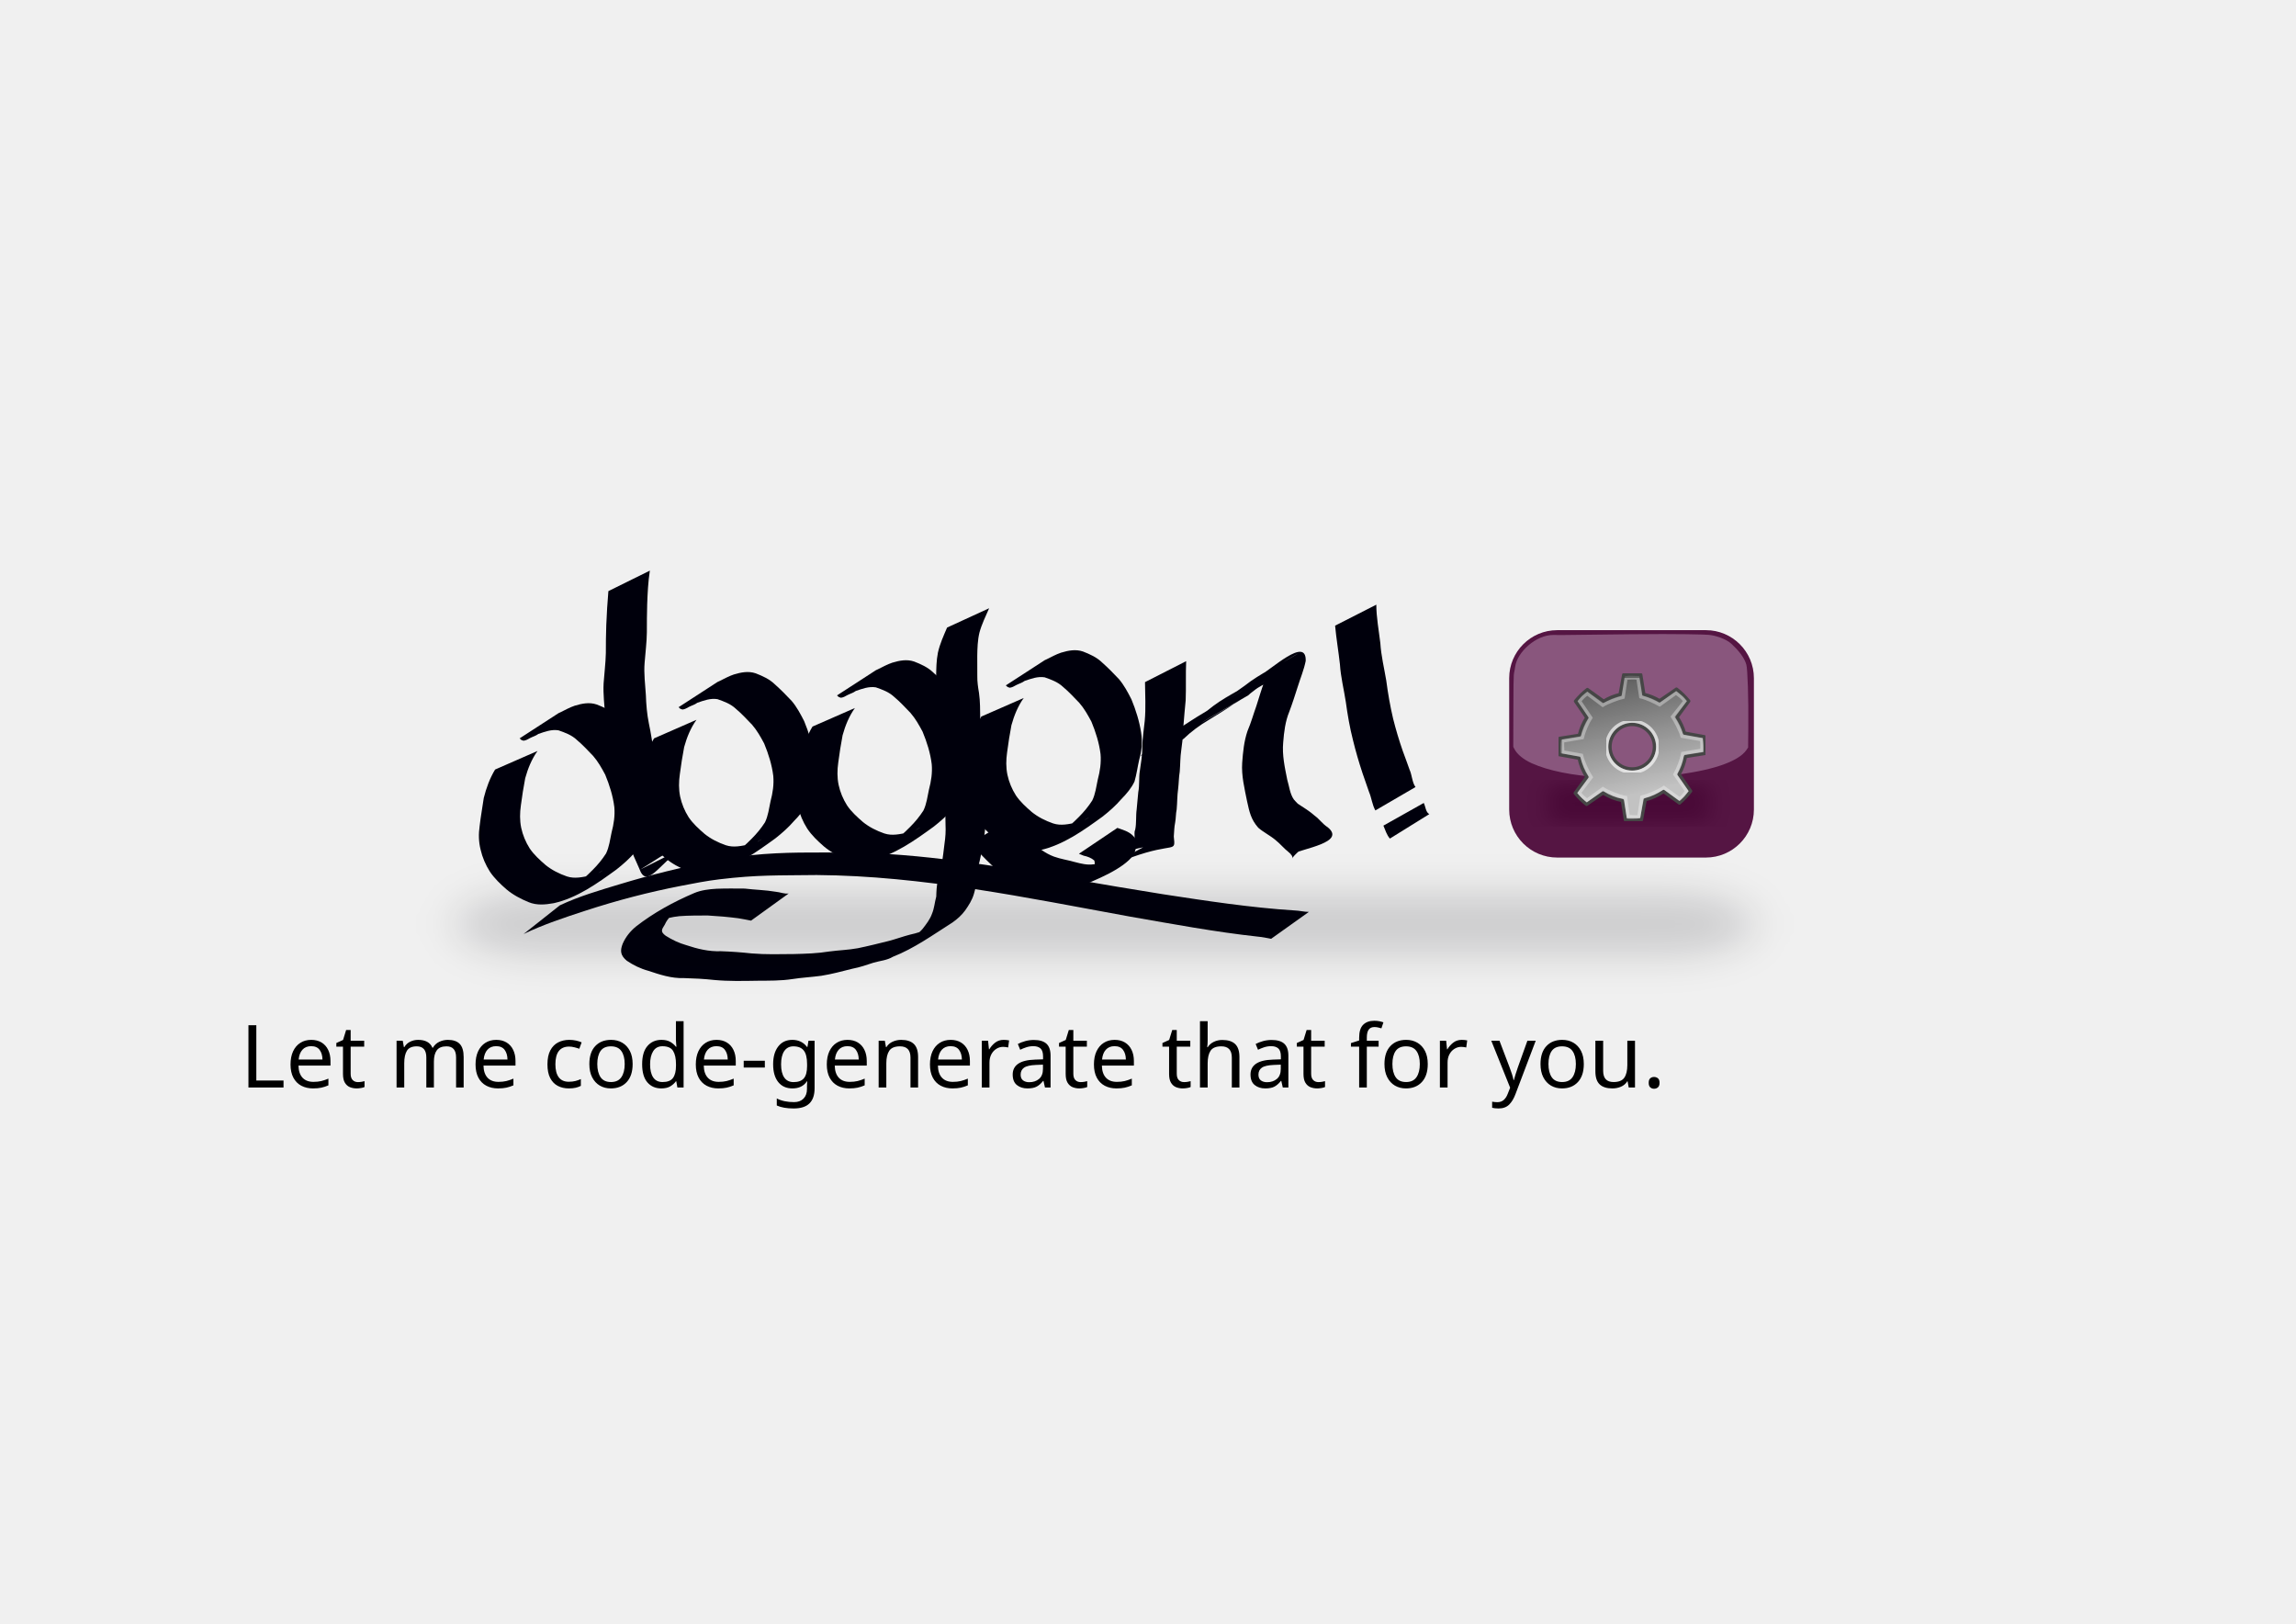
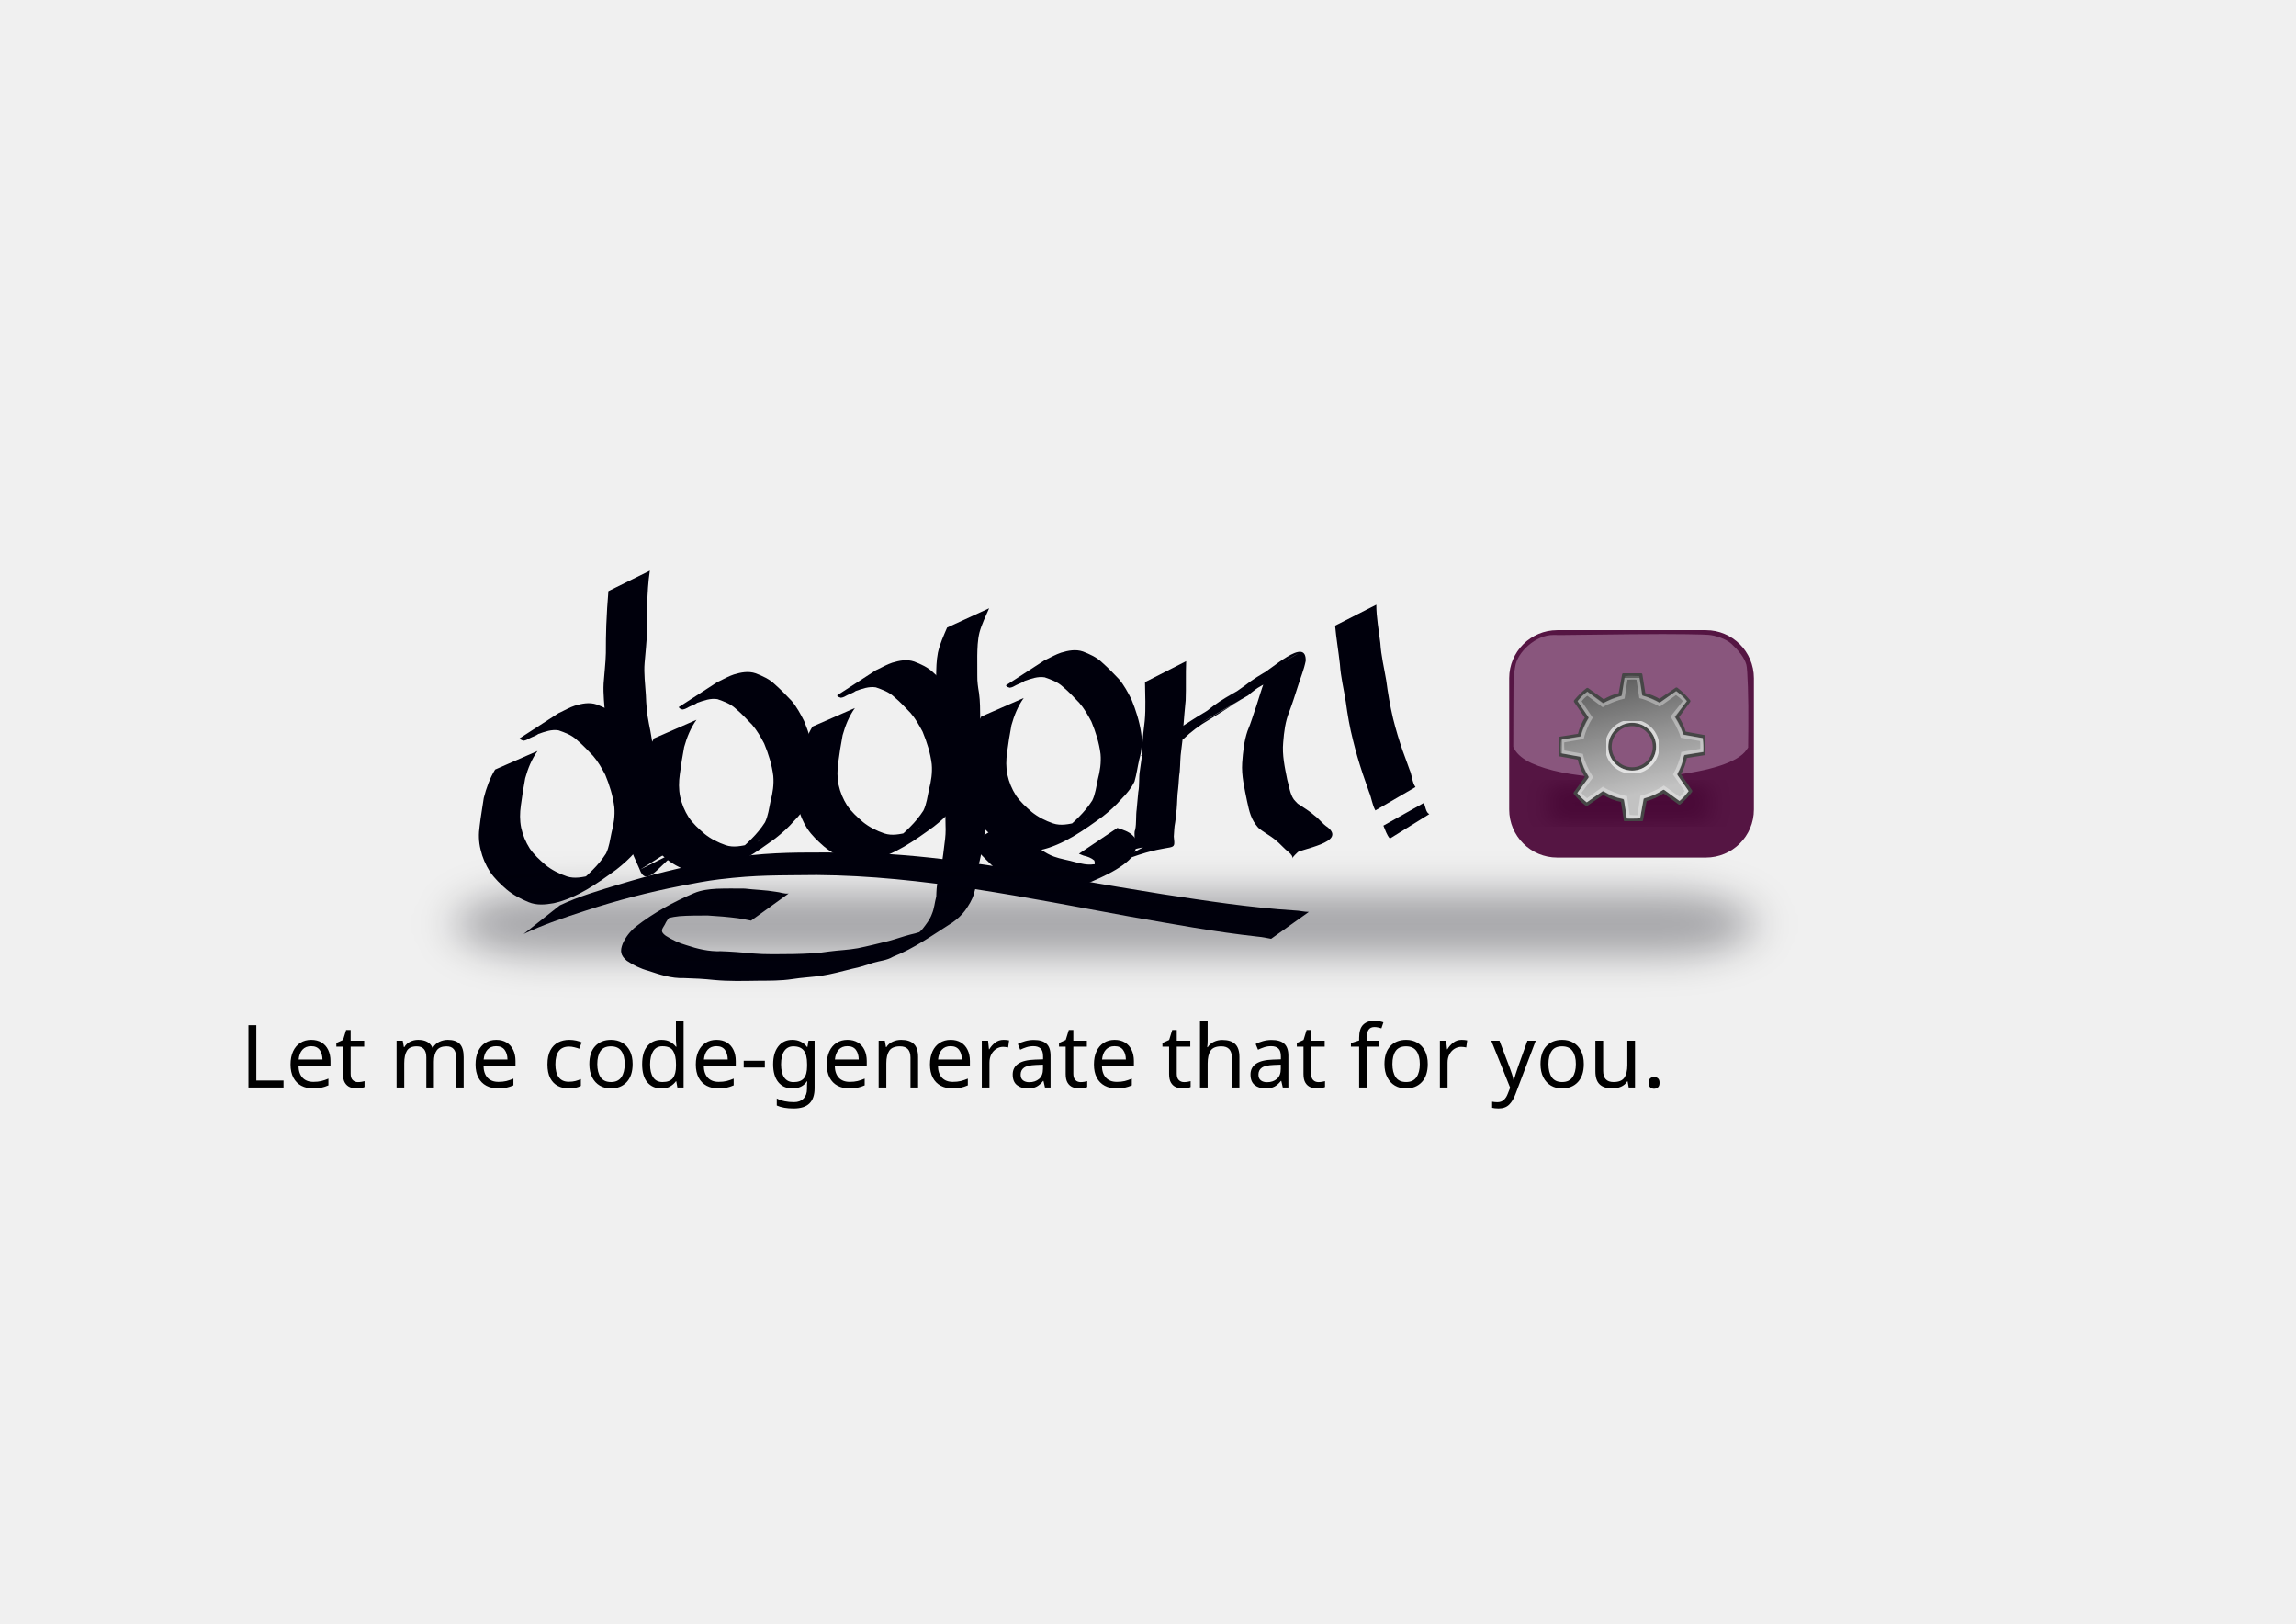
<svg xmlns="http://www.w3.org/2000/svg" xmlns:xlink="http://www.w3.org/1999/xlink" width="297mm" height="210mm" viewBox="0 0 1052.362 744.094" id="svg5678" version="1.1">
  <defs id="defs5680">
    <filter id="filter5564" x="-0.161" width="1.322" y="-26.414" height="53.827">
      <feGaussianBlur stdDeviation="1.946" id="feGaussianBlur5566" />
    </filter>
    <linearGradient xlink:href="#aigrd1-4-0" id="linearGradient5713-2" gradientUnits="userSpaceOnUse" gradientTransform="matrix(0.1649623,0,0,0.1649623,-87.78891,5.797798)" x1="99.777" y1="15.424" x2="153" y2="248.631" />
    <linearGradient id="aigrd1-4-0" gradientUnits="userSpaceOnUse" x1="99.777" y1="15.424" x2="153" y2="248.631">
      <stop offset="0" style="stop-color:#184375" id="stop53300-3-5" />
      <stop offset="1" style="stop-color:#C8BDDC" id="stop53302-3-5" />
    </linearGradient>
    <filter style="color-interpolation-filters:sRGB" id="filter5704-7" x="0" y="0" width="1" height="1">
      <feColorMatrix id="feColorMatrix5706-9" type="saturate" values="0" />
    </filter>
    <filter style="color-interpolation-filters:sRGB" id="filter5700-7" x="0" y="0" width="1" height="1">
      <feColorMatrix id="feColorMatrix5702-5" type="saturate" values="0" />
    </filter>
    <filter style="color-interpolation-filters:sRGB" id="filter5696-9" x="0" y="0" width="1" height="1">
      <feColorMatrix id="feColorMatrix5698-7" type="saturate" values="0" />
    </filter>
    <filter style="color-interpolation-filters:sRGB" id="filter4756" x="-0.04" width="1.08" y="-0.734" height="2.467">
      <feGaussianBlur stdDeviation="10.816" id="feGaussianBlur4758" />
    </filter>
  </defs>
  <g id="layer1" transform="translate(0,-308.2677)">
    <path style="opacity:1;fill:#00000c;fill-opacity:1" id="path5583" d="m 297.856,569.771 c -0.79,5.131 -1.04,10.325 -1.226,15.506 -0.128,4.237 -0.144,8.476 -0.145,12.714 -0.045,4.697 -0.687,9.369 -1.033,14.053 -0.402,4.915 0.28,9.83 0.579,14.733 0.15,4.381 0.505,8.755 1.386,13.053 0.975,4.46 1.6,9 2.299,13.515 0.359,3.874 1.185,7.67 1.842,11.498 0.827,3.237 1.423,6.521 2.124,9.786 0.896,3.525 2.049,6.971 3.135,10.439 1.277,3.721 2.95,7.278 4.586,10.849 1.574,3.206 0.02,-0.031 -0.032,-0.006 -6.217,3.128 -11.911,7.204 -17.866,10.806 0,0 19.045,-9.58 19.045,-9.58 l 0,0 c -10.548,7.116 -16.119,18.863 -19.547,9.16 -1.626,-3.659 -3.305,-7.293 -4.666,-11.065 -1.198,-3.507 -2.27,-7.043 -3.258,-10.615 -0.734,-3.294 -1.338,-6.609 -2.212,-9.871 -0.585,-3.862 -1.458,-7.673 -1.731,-11.579 -0.666,-4.471 -1.351,-8.953 -2.315,-13.368 -0.959,-4.389 -1.319,-8.886 -1.442,-13.371 -0.324,-4.985 -0.984,-9.982 -0.716,-14.978 0.313,-4.631 0.919,-9.248 1.025,-13.886 0.014,-4.276 0.027,-8.553 0.196,-12.827 0.215,-5.199 0.514,-10.395 0.968,-15.58 0,0 19.003,-9.387 19.003,-9.387 z" />
    <path style="opacity:1;fill:#00000c;fill-opacity:1" id="path5587" d="m 391.847,632.727 c -2.699,3.773 -4.412,8.046 -5.644,12.486 -0.766,4.136 -1.471,8.299 -1.987,12.476 -0.489,3.438 -0.547,6.821 0.146,10.222 0.731,3.385 2.05,6.559 3.902,9.473 1.979,2.931 4.626,5.295 7.275,7.602 2.88,2.329 6.26,4.014 9.752,5.219 3.602,1.206 7.243,0.321 10.832,-0.438 0.644,-0.212 1.287,-0.426 1.931,-0.635 0.622,-0.202 1.271,-0.332 1.869,-0.599 0.589,-0.263 2.231,-1.3 1.669,-0.982 -28.963,16.423 -19.41,11.406 -13.254,7.265 3.192,-2.22 6.082,-4.835 8.808,-7.599 2.299,-2.292 4.369,-4.803 6.118,-7.538 1.44,-2.982 1.831,-6.361 2.52,-9.575 1.013,-3.85 1.618,-7.671 1.269,-11.641 -0.635,-5.14 -2.205,-10.104 -4.179,-14.874 -1.625,-3.04 -3.283,-6.011 -5.551,-8.615 -2.429,-2.526 -4.817,-5.118 -7.509,-7.367 -2.361,-2.217 -5.37,-3.3 -8.368,-4.347 -3.221,-0.511 -6.208,0.632 -9.197,1.651 -1.164,0.896 -2.623,1.258 -3.895,1.928 -1.12,0.59 -1.636,1.003 -2.914,1.186 -1.302,-0.423 -0.689,-0.087 -1.803,-1.07 0,0 17.889,-11.592 17.889,-11.592 l 0,0 c 0.442,-0.155 0.184,-0.052 0.763,-0.338 2.194,-1.079 4.343,-2.288 6.671,-3.067 3.288,-0.993 6.691,-1.673 10.044,-0.525 3.167,1.24 6.249,2.6 8.734,5.007 2.702,2.397 5.242,4.979 7.717,7.608 2.388,2.802 4.07,6.013 5.745,9.28 2.038,4.936 3.662,10.078 4.467,15.368 0.627,4.183 0.274,8.165 -0.884,12.247 -0.775,3.343 -1.203,6.775 -2.166,10.066 -1.428,3.037 -3.7,5.685 -6.036,8.063 -2.558,2.976 -5.516,5.587 -8.6,8.009 -8.782,6.365 -17.988,12.999 -28.664,15.395 -3.896,0.689 -7.806,1.08 -11.567,-0.475 -3.621,-1.493 -7.125,-3.328 -10.137,-5.86 -2.8,-2.441 -5.512,-5.018 -7.596,-8.119 -1.979,-3.116 -3.434,-6.487 -4.263,-10.097 -0.909,-3.611 -0.969,-7.201 -0.426,-10.891 0.48,-4.277 1.279,-8.495 1.877,-12.753 1.151,-4.572 2.744,-9.001 5.202,-13.049 0,0 19.44,-8.506 19.44,-8.506 z" />
    <path style="opacity:1;fill:#00000c;fill-opacity:1" id="path5593" d="m 453.362,587.009 c -1.604,3.706 -3.403,7.295 -4.452,11.207 -0.825,3.482 -0.928,7.065 -0.987,10.624 -0.024,3.063 0.006,6.125 0.022,9.188 -0.049,2.615 0.331,5.202 0.775,7.77 0.571,3.969 0.499,8.004 0.561,12.005 -0.135,3.803 0.183,7.541 0.674,11.302 0.463,3.371 0.678,6.766 0.797,10.163 -6.8e-4,2.921 0.681,5.779 1.054,8.665 0.339,2.875 0.398,5.771 0.438,8.662 0.061,2.982 0.093,5.941 -0.339,8.896 -0.542,3.228 -0.712,6.496 -1.314,9.713 -0.659,2.475 -0.928,5.039 -1.542,7.519 -0.685,2.236 -0.869,4.565 -0.993,6.886 -0.38,2.834 -0.868,5.688 -1.703,8.428 -0.829,2.748 -2.348,5.137 -3.985,7.457 -1.6,2.194 -3.608,3.978 -5.818,5.531 -8.839,5.605 -17.545,11.889 -27.302,15.703 -2.72,1.657 -5.908,1.827 -8.874,2.708 -3.199,1.066 -6.364,2.134 -9.691,2.772 -4.723,1.171 -9.429,2.474 -14.24,3.231 -4.419,0.599 -8.854,0.816 -13.258,1.508 -5.319,0.82 -10.709,0.719 -16.074,0.765 -6.597,0.102 -13.167,0.263 -19.74,-0.349 -4.645,-0.513 -9.309,-0.747 -13.978,-0.871 -5.623,0.197 -10.95,-1.572 -16.206,-3.326 -3.555,-0.958 -6.844,-2.559 -9.883,-4.61 -2.865,-2.383 -3.221,-4.454 -1.883,-7.849 1.374,-3.116 3.442,-5.66 6.041,-7.818 8.085,-6.319 17.234,-11.302 26.656,-15.331 3.287,-1.39 6.791,-1.788 10.314,-2.004 4.295,-0.159 8.595,-0.112 12.892,-0.077 4.746,0.575 9.571,0.648 14.282,1.462 1.959,0.18 3.92,1.072 5.886,0.783 0,0 -17.252,12.442 -17.252,12.442 l 0,0 c -1.955,-0.374 -3.903,-0.792 -5.872,-1.092 -4.649,-0.599 -9.336,-1.013 -14.015,-1.266 -4.304,0.029 -8.616,-0.018 -12.91,0.308 -3.418,0.361 -6.766,1.066 -9.887,2.567 -1.588,0.729 -1.507,0.665 -2.989,1.443 -0.474,0.249 -1.875,1.033 -1.413,0.762 29.995,-17.62 19.801,-12.214 13.95,-7.851 -2.611,1.912 -5.06,3.881 -6.393,6.943 -1.5,2.363 -2.114,3.254 0.435,5.132 2.935,1.845 6.037,3.342 9.39,4.287 5.168,1.719 10.417,3.001 15.915,2.782 4.679,0.157 9.346,0.498 14.001,1.007 6.469,0.549 12.961,0.35 19.447,0.289 5.405,-0.134 10.822,-0.293 16.169,-1.17 4.369,-0.59 8.79,-0.698 13.134,-1.502 4.772,-0.971 9.494,-2.173 14.221,-3.338 3.29,-0.871 6.473,-2.051 9.767,-2.901 3.001,-0.653 5.899,-1.536 8.636,-2.966 7.139,-3.544 2.346,-1.204 -15.093,8.874 -0.522,0.301 1.027,-0.631 1.551,-0.929 1.553,-0.885 3.083,-1.787 4.597,-2.741 2.101,-1.544 4.31,-2.88 6.017,-4.892 1.652,-2.162 3.382,-4.318 4.286,-6.92 1.065,-2.531 1.211,-5.201 1.941,-7.832 0.075,-2.44 0.149,-4.905 0.738,-7.287 0.722,-2.447 1.024,-4.959 1.686,-7.43 0.676,-3.186 0.942,-6.395 1.369,-9.624 0.432,-2.858 0.612,-5.682 0.46,-8.582 -0.023,-2.821 -0.051,-5.647 -0.328,-8.457 -0.336,-2.957 -1.065,-5.871 -1.128,-8.846 -0.075,-3.336 -0.215,-6.674 -0.658,-9.985 -0.538,-3.856 -0.936,-7.669 -0.696,-11.577 -0.046,-3.875 -0.062,-7.774 -0.593,-11.619 -0.452,-2.687 -0.902,-5.372 -0.898,-8.1 -0.008,-3.082 -0.026,-6.164 5e-4,-9.246 0.054,-3.7 0.09,-7.425 0.816,-11.068 0.901,-4.045 2.582,-7.685 4.2,-11.474 0,0 19.271,-8.855 19.271,-8.855 z" />
    <path style="opacity:1;fill:#00000c;fill-opacity:1" id="path5597" d="m 543.67,611.259 c -0.263,5.978 0.016,11.965 -0.221,17.941 -0.34,3.936 -0.778,7.86 -1.038,11.803 0.016,3.721 -0.502,7.391 -0.988,11.069 -0.496,3.257 -0.418,6.558 -0.695,9.83 -0.436,2.596 -0.417,5.219 -0.732,7.833 -0.451,3.125 -0.388,6.29 -0.67,9.427 -0.425,2.013 -0.327,4.049 -0.7,6.068 -0.452,2.1 -0.436,4.253 -0.619,6.382 0.808,7.869 0.523,2.4 -19.387,9.553 -0.504,0.181 -0.217,-1.049 -0.325,-1.574 0,0 18.731,-9.957 18.731,-9.957 l 0,0 c 1,8.17 -25.022,5.695 -18.257,11.124 1.09,-1.711 0.107,-4.288 0.74,-6.204 0.133,-0.795 0.469,-1.684 0.525,-2.481 0.084,-1.195 -0.266,-2.408 0.273,-3.566 0.648,-3.065 0.243,-6.272 0.686,-9.376 0.317,-2.639 0.408,-5.258 0.732,-7.872 0.638,-3.227 0.186,-6.582 0.733,-9.835 0.476,-3.638 1.223,-7.246 1.074,-10.935 0.182,-3.981 0.697,-7.929 1.156,-11.886 0.544,-5.888 0.176,-11.831 0.121,-17.736 0,0 18.861,-9.61 18.861,-9.61 z" />
    <path style="opacity:1;fill:#00000c;fill-opacity:1" id="path5599" d="m 522.729,654.705 c 3.888,-3.121 7.645,-6.341 11.859,-9.024 3.867,-2.313 7.666,-4.734 11.426,-7.215 7.168,-4.663 14.839,-8.617 22.175,-12.921 5.609,-3.291 -11.267,6.499 -16.919,9.716 -0.113,0.064 0.872,-0.563 2.126,-1.364 7.208,-5.978 14.891,-9.44 23.502,-14.44 -57.828,33.116 45.204,-25.836 -12.014,7.041 1.882,-1.304 3.692,-2.688 5.589,-3.973 7.15,-5.681 15.795,-9.544 23.484,-14.147 5.605,-3.355 -11.328,6.512 -16.992,9.767 5.584,-2.877 21.904,-18.54 21.498,-6.995 -0.784,3.99 -2.398,7.796 -3.607,11.688 -1.247,3.867 -2.47,7.754 -3.909,11.555 -1.848,4.462 -2.417,9.269 -2.793,14.042 -0.56,5.799 0.723,11.527 1.854,17.179 0.912,2.976 1.183,6.357 2.993,8.994 0.225,0.328 1.551,1.69 1.833,1.985 2.633,1.732 5.32,3.323 7.686,5.429 2.193,1.574 3.732,3.913 6.02,5.344 8.62,6.996 -11.273,9.659 -17.312,12.592 0,0 18.038,-11.227 18.038,-11.227 l 0,0 c -26.061,15.857 -12.644,14.672 -18.642,10.032 -2.162,-1.692 -3.884,-3.866 -6.042,-5.571 -2.486,-2.085 -5.426,-3.476 -7.865,-5.603 -3.342,-3.779 -4.063,-7.251 -5.129,-12.129 -1.148,-5.799 -2.636,-11.669 -2.237,-17.623 0.36,-4.925 0.835,-9.894 2.445,-14.596 1.606,-3.709 2.679,-7.642 4.046,-11.441 1.207,-3.702 2.266,-7.451 3.637,-11.098 0.076,-1.085 0.09,-1.495 0.172,-1.481 1.367,0.236 0.072,1.089 -0.147,1.22 5.736,-3.338 11.471,-6.675 17.207,-10.013 -39.484,23.099 -12.859,7.498 -2.358,1.446 0.396,-0.228 -0.76,0.51 -1.152,0.745 -1.044,0.626 -2.05,1.258 -3.027,1.993 -1.689,1.593 -3.777,2.611 -5.526,4.098 -6.35,3.725 -12.697,7.455 -19.05,11.175 -1.723,1.009 -0.258,0.138 -2.071,1.066 -0.361,0.185 -1.414,0.793 -1.064,0.59 0.701,-0.408 48.356,-28.057 -2.098,1.233 30.755,-18.002 18.969,-11.89 12.74,-6.739 -1.265,1.146 -0.584,0.646 -2.096,1.528 -6.433,3.756 -12.929,7.406 -19.299,11.266 -5.521,3.345 11.156,-6.498 16.749,-9.721 0.931,-0.536 -3.669,2.285 -2.769,1.647 -3.766,2.592 -7.647,4.993 -11.555,7.365 -4.242,2.49 -8.166,5.372 -11.708,8.804 0,0 -19.698,7.781 -19.698,7.781 z" />
    <path style="opacity:1;fill:#00000c;fill-opacity:1" id="path5605" d="m 256.612,723.153 c 8.791,-4.151 18.111,-6.855 27.392,-9.656 14.107,-4.283 28.446,-7.868 42.951,-10.53 5.796,-1.064 11.594,-2.195 17.457,-2.799 15.288,-1.576 28.686,-1.18 44.076,-1.203 34.041,0.305 67.636,6.135 101.091,11.815 36.848,6.256 9.309,1.697 43.371,7.273 20.054,3.064 40.146,6.152 60.408,7.445 2.225,0.055 4.342,0.677 6.558,0.663 0,0 -17.29,12.326 -17.29,12.326 l 0,0 c -2.02,-0.381 -4.032,-0.814 -6.086,-0.989 -19.569,-2.133 -38.93,-5.763 -58.314,-9.127 -47.604,-8.665 -95.294,-18.757 -143.894,-19.105 -18.047,0.235 -26.914,-0.15 -44.641,1.97 -5.9,0.706 -11.74,1.865 -17.574,2.997 -14.804,2.871 -29.431,6.689 -43.761,11.377 -9.626,3.135 -19.239,6.303 -28.383,10.693 0,0 16.639,-13.15 16.639,-13.15 z" />
    <path style="opacity:1;fill:#00000c;fill-opacity:1" id="path5607" d="m 630.825,585.368 c 0.018,5.924 1.156,11.759 1.847,17.625 0.362,5.803 1.76,11.449 2.717,17.164 0.763,5.838 1.776,11.656 3.121,17.388 1.275,5.042 2.742,10.025 4.463,14.931 1.021,2.856 2.129,5.664 3.101,8.539 1.103,2.33 1.179,5.896 2.715,7.935 0,0 -18.392,10.71 -18.392,10.71 l 0,0 c -1.453,-2.551 -1.729,-5.693 -2.878,-8.394 -1.023,-2.861 -1.983,-5.747 -2.993,-8.613 -1.664,-5.004 -3.138,-10.058 -4.387,-15.184 -1.471,-5.739 -2.483,-11.626 -3.284,-17.494 -0.888,-5.764 -2.338,-11.444 -2.703,-17.28 -0.654,-5.914 -1.664,-11.779 -2.213,-17.705 0,0 18.886,-9.623 18.886,-9.623 z" />
    <path style="opacity:1;fill:#00000c;fill-opacity:1" id="path5609" d="m 652.569,676.244 c 0.797,1.435 0.899,4.35 2.554,5.099 0,0 -18.072,11.219 -18.072,11.219 l 0,0 c -1.486,-1.714 -2.079,-3.868 -2.974,-5.932 0,0 18.491,-10.385 18.491,-10.385 z" />
    <text xml:space="preserve" style="font-style:italic;font-weight:normal;font-size:80px;line-height:125%;font-family:Sans;-inkscape-font-specification:'Sans Italic';letter-spacing:0px;word-spacing:0px;fill:#000000;fill-opacity:1;stroke:none" x="450.588" y="415.908" id="text3037">
      <tspan y="415.908" x="450.588" id="tspan3039" />
    </text>
    <path style="opacity:0.551;fill:none;stroke:#000000;stroke-width:8.373;stroke-linecap:butt;stroke-linejoin:miter;stroke-miterlimit:4;stroke-dasharray:none;stroke-opacity:1;filter:url(#filter5564)" d="m -51.088,49.945 28.991,-0.177" id="path5530" transform="matrix(2.540659,0,0,2.245622,839.6279,564.4398)" />
    <rect style="opacity:0.913;fill:#460032;fill-opacity:1;stroke:#ffffff;stroke-width:0;stroke-miterlimit:4;stroke-dasharray:none;stroke-opacity:1" id="rect3990" width="112.165" height="104.21" x="691.73" y="597.049" ry="22.009" />
    <path style="opacity:0.346;fill:#ecd2ec;fill-opacity:1;stroke:#81225f;stroke-width:0;stroke-miterlimit:4;stroke-dasharray:none;stroke-opacity:1" d="m 733.864,664.447 c -13.035,-0.718 -24.233,-2.979 -31.86,-6.434 -3.689,-1.671 -6.564,-4.017 -7.815,-6.377 l -0.589,-1.111 0.049,-17.688 c 0.055,-19.656 0.173,-14.194 0.821,-19.019 0.89,-6.631 9.467,-14.648 17.556,-14.566 l 3.593,0.037 31.377,-0.362 c 22.512,-0.26 34.899,0.114 36.06,0.266 2.959,0.203 8.064,1.776 10.659,4.222 2.95,2.78 5.835,6.121 6.735,9.521 0.57,2.151 0.992,15.684 0.878,28.131 l -0.089,9.776 -0.786,1.144 c -3.755,5.466 -16.564,9.704 -35.288,11.674 -9.746,1.025 -21.556,1.322 -31.302,0.785 z" id="path5492" />
    <g id="g5708" transform="matrix(1.81618,0,0,1.816179,790.7839,603.7156)">
      <path id="path3243" d="m -24.466,7.44 c -0.389,0.027 -0.767,0.087 -1.149,0.131 l -0.026,0 -0.914,4.988 c -1.49,0.339 -2.891,0.915 -4.152,1.697 l -4.1,-2.951 c -1.108,0.86 -2.117,1.864 -3.003,2.951 l 2.846,4.152 c -0.864,1.321 -1.514,2.829 -1.88,4.413 -6.2e-5,0.007 -5.1e-5,0.025 0,0.026 l -4.962,0.783 c -0.091,0.741 -0.131,1.507 -0.131,2.272 0,0.626 0.017,1.244 0.078,1.854 l 4.962,0.888 c 0.353,1.723 1.023,3.332 1.959,4.753 l -2.951,4.048 c 0.845,1.049 1.821,2.004 2.873,2.846 l 4.178,-2.873 c 1.46,0.932 3.09,1.585 4.857,1.906 l 0.783,4.936 c 0.557,0.051 1.128,0.052 1.697,0.052 0.804,-1e-6 1.573,-0.03 2.35,-0.131 l 0.94,-5.04 c 1.678,-0.417 3.254,-1.142 4.622,-2.115 l 4.022,2.925 c 1.043,-0.887 1.997,-1.907 2.82,-3.003 l -2.925,-4.231 c 0.792,-1.368 1.341,-2.877 1.619,-4.492 l 4.936,-0.783 c 0.043,-0.515 0.052,-1.015 0.052,-1.541 0,-0.914 -0.106,-1.811 -0.235,-2.69 l -5.014,-0.914 c -0.393,-1.451 -1.038,-2.805 -1.854,-4.022 l 2.951,-4.048 C -10.13,13.111 -11.174,12.078 -12.323,11.201 l -4.257,2.925 c -1.223,-0.724 -2.54,-1.279 -3.969,-1.593 l -0.783,-4.962 c -0.713,-0.084 -1.432,-0.131 -2.167,-0.131 -0.199,0 -0.403,-0.006 -0.601,0 -0.096,0.003 -0.191,-0.006 -0.287,0 -0.026,0.001 -0.052,-0.002 -0.078,0 z m 0.679,12.692 c 0.095,-0.005 0.191,0 0.287,0 3.091,0 5.615,2.523 5.615,5.615 0,3.091 -2.523,5.588 -5.615,5.588 -3.091,10e-7 -5.588,-2.497 -5.588,-5.588 9e-6,-2.995 2.344,-5.464 5.301,-5.615 z" style="color:#000000;display:inline;overflow:visible;visibility:visible;fill:url(#linearGradient5713-2);fill-opacity:1;fill-rule:nonzero;stroke:#3f4561;stroke-width:0.822;stroke-linecap:round;stroke-linejoin:round;stroke-miterlimit:4;stroke-dasharray:none;stroke-dashoffset:0;stroke-opacity:1;marker:none;filter:url(#filter5704-7)" />
      <circle r="12.728" cy="23.782" cx="23.511" transform="matrix(0.5068413,0,0,0.5068413,-35.41313,13.68112)" id="path3283" style="color:#000000;display:inline;overflow:visible;visibility:visible;opacity:0.648;fill:none;stroke:#ffffff;stroke-width:1.622;stroke-linecap:butt;stroke-linejoin:miter;stroke-miterlimit:4;stroke-dasharray:none;stroke-dashoffset:0;stroke-opacity:1;marker:none;filter:url(#filter5700-7)" />
      <path style="color:#000000;display:inline;overflow:visible;visibility:visible;opacity:0.347;fill:none;stroke:#ffffff;stroke-width:0.822;stroke-linecap:butt;stroke-linejoin:miter;stroke-miterlimit:4;stroke-dasharray:none;stroke-dashoffset:0;stroke-opacity:1;marker:none;filter:url(#filter5696-9)" d="m -25.045,8.428 -0.734,4.829 c -1.396,0.318 -3.965,1.291 -5.147,2.024 l -3.904,-2.914 c -1.039,0.807 -1.11,0.861 -1.941,1.88 l 2.823,4.187 c -0.81,1.238 -1.783,3.444 -2.132,5.021 0,0 -4.947,0.834 -4.947,0.834 -0.085,0.694 -0.044,2.181 0.013,2.753 l 4.725,0.851 c 0.331,1.615 1.569,4.215 2.445,5.546 l -2.988,3.948 c 0.792,0.983 0.951,1.073 1.937,1.863 l 3.995,-2.927 c 1.369,0.873 4.086,1.935 5.742,2.237 l 0.656,4.768 c 0.522,0.047 1.963,0.181 2.692,0.087 l 0.734,-4.964 c 1.572,-0.391 4.29,-1.507 5.572,-2.419 l 3.991,2.884 c 0.978,-0.832 0.986,-0.957 1.758,-1.984 l -2.958,-4.204 c 0.742,-1.282 1.702,-3.79 1.963,-5.303 L -5.906,26.619 c 0.041,-0.483 0.043,-1.829 -0.078,-2.653 l -4.934,-0.851 c -0.368,-1.36 -1.632,-3.811 -2.398,-4.951 l 3.136,-3.948 c -0.857,-1.049 -1.176,-1.192 -2.254,-2.015 l -4.13,2.958 c -1.147,-0.678 -3.433,-1.712 -4.773,-2.007 L -22.066,8.428 c -0.668,-0.079 -2.597,-0.044 -2.979,0 z" id="path3285" />
    </g>
    <text xml:space="preserve" style="font-style:normal;font-variant:normal;font-weight:normal;font-stretch:normal;font-size:40px;line-height:125%;font-family:'Courier 10 Pitch';-inkscape-font-specification:'Courier 10 Pitch';letter-spacing:0px;word-spacing:0px;fill:#000000;fill-opacity:1;stroke:none;stroke-width:1px;stroke-linecap:butt;stroke-linejoin:miter;stroke-opacity:1" x="110" y="806.648" id="text5802">
      <tspan id="tspan5804" x="110" y="806.648">Let me code-generate that for you.</tspan>
    </text>
    <path style="opacity:1;fill:#00000c;fill-opacity:1" id="path5587-5" d="m 319.227,638.132 c -2.699,3.773 -4.412,8.046 -5.644,12.486 -0.766,4.136 -1.471,8.299 -1.987,12.476 -0.489,3.438 -0.547,6.821 0.146,10.222 0.731,3.385 2.05,6.559 3.902,9.473 1.979,2.931 4.626,5.295 7.275,7.602 2.88,2.329 6.26,4.014 9.752,5.219 3.602,1.206 7.243,0.321 10.832,-0.438 0.644,-0.212 1.287,-0.426 1.931,-0.635 0.622,-0.202 1.271,-0.332 1.869,-0.599 0.589,-0.263 2.231,-1.3 1.669,-0.982 -28.963,16.423 -19.41,11.406 -13.254,7.265 3.192,-2.22 6.082,-4.835 8.808,-7.599 2.299,-2.292 4.369,-4.803 6.118,-7.538 1.44,-2.982 1.831,-6.361 2.52,-9.575 1.013,-3.85 1.618,-7.671 1.269,-11.641 -0.635,-5.14 -2.205,-10.104 -4.179,-14.874 -1.625,-3.04 -3.283,-6.011 -5.551,-8.615 -2.429,-2.526 -4.817,-5.118 -7.509,-7.367 -2.361,-2.217 -5.37,-3.3 -8.368,-4.347 -3.221,-0.511 -6.208,0.632 -9.197,1.651 -1.164,0.896 -2.623,1.258 -3.895,1.928 -1.12,0.59 -1.636,1.003 -2.914,1.186 -1.302,-0.423 -0.689,-0.087 -1.803,-1.07 0,0 17.889,-11.592 17.889,-11.592 l 0,0 c 0.442,-0.155 0.184,-0.052 0.763,-0.338 2.194,-1.079 4.343,-2.288 6.671,-3.067 3.288,-0.993 6.691,-1.673 10.044,-0.525 3.167,1.24 6.249,2.6 8.734,5.007 2.702,2.397 5.242,4.979 7.717,7.608 2.388,2.802 4.07,6.013 5.745,9.28 2.038,4.936 3.662,10.078 4.467,15.368 0.627,4.183 0.274,8.165 -0.884,12.247 -0.775,3.343 -1.203,6.775 -2.166,10.066 -1.428,3.037 -3.7,5.685 -6.036,8.063 -2.558,2.976 -5.516,5.587 -8.6,8.009 -8.782,6.365 -17.988,12.999 -28.664,15.395 -3.896,0.689 -7.806,1.08 -11.567,-0.475 -3.621,-1.493 -7.125,-3.328 -10.137,-5.86 -2.8,-2.441 -5.512,-5.018 -7.596,-8.119 -1.979,-3.116 -3.434,-6.487 -4.263,-10.097 -0.909,-3.611 -0.969,-7.201 -0.426,-10.891 0.48,-4.277 1.279,-8.495 1.877,-12.753 1.151,-4.572 2.744,-9.001 5.202,-13.049 0,0 19.44,-8.506 19.44,-8.506 z" />
    <path style="opacity:1;fill:#00000c;fill-opacity:1" id="path5587-8" d="m 246.37,652.418 c -2.699,3.773 -4.412,8.046 -5.644,12.486 -0.766,4.136 -1.471,8.299 -1.987,12.476 -0.489,3.438 -0.547,6.821 0.146,10.222 0.731,3.385 2.05,6.559 3.902,9.473 1.979,2.931 4.626,5.295 7.275,7.602 2.88,2.329 6.26,4.014 9.752,5.219 3.602,1.206 7.243,0.321 10.832,-0.438 0.644,-0.212 1.287,-0.426 1.931,-0.635 0.622,-0.202 1.271,-0.332 1.869,-0.599 0.589,-0.263 2.231,-1.3 1.669,-0.982 -28.963,16.423 -19.41,11.406 -13.254,7.265 3.192,-2.22 6.082,-4.835 8.808,-7.599 2.299,-2.292 4.369,-4.803 6.118,-7.538 1.44,-2.982 1.831,-6.361 2.52,-9.575 1.013,-3.85 1.618,-7.671 1.269,-11.641 -0.635,-5.14 -2.205,-10.104 -4.179,-14.874 -1.625,-3.04 -3.283,-6.011 -5.551,-8.615 -2.429,-2.526 -4.817,-5.118 -7.509,-7.367 -2.361,-2.217 -5.37,-3.3 -8.368,-4.347 -3.221,-0.511 -6.208,0.632 -9.197,1.651 -1.164,0.896 -2.623,1.258 -3.895,1.928 -1.12,0.59 -1.636,1.003 -2.914,1.186 -1.302,-0.423 -0.689,-0.087 -1.803,-1.07 0,0 17.889,-11.592 17.889,-11.592 l 0,0 c 0.442,-0.155 0.184,-0.052 0.763,-0.338 2.194,-1.079 4.343,-2.288 6.671,-3.067 3.288,-0.993 6.691,-1.673 10.044,-0.525 3.167,1.24 6.249,2.6 8.734,5.007 2.702,2.397 5.242,4.979 7.717,7.608 2.388,2.802 4.07,6.013 5.745,9.28 2.038,4.936 3.662,10.078 4.467,15.368 0.627,4.183 0.274,8.165 -0.884,12.247 -0.775,3.343 -1.203,6.775 -2.166,10.066 -1.428,3.037 -3.7,5.685 -6.036,8.063 -2.558,2.976 -5.516,5.587 -8.6,8.009 -8.782,6.365 -17.988,12.999 -28.664,15.395 -3.896,0.689 -7.806,1.08 -11.567,-0.475 -3.621,-1.493 -7.125,-3.328 -10.137,-5.86 -2.8,-2.441 -5.512,-5.018 -7.596,-8.119 -1.979,-3.116 -3.434,-6.487 -4.263,-10.097 -0.909,-3.611 -0.969,-7.201 -0.426,-10.891 0.48,-4.277 1.279,-8.495 1.877,-12.753 1.151,-4.572 2.744,-9.001 5.202,-13.049 0,0 19.44,-8.506 19.44,-8.506 z" />
    <path style="opacity:1;fill:#00000c;fill-opacity:1" id="path5587-4" d="m 469.227,628.132 c -2.699,3.773 -4.412,8.046 -5.644,12.486 -0.766,4.136 -1.471,8.299 -1.987,12.476 -0.489,3.438 -0.547,6.821 0.146,10.222 0.731,3.385 2.05,6.559 3.902,9.473 1.979,2.931 4.626,5.295 7.275,7.602 2.88,2.329 6.26,4.014 9.752,5.219 3.602,1.206 7.243,0.321 10.832,-0.438 0.644,-0.212 1.287,-0.426 1.931,-0.635 0.622,-0.202 1.271,-0.332 1.869,-0.599 0.589,-0.263 2.231,-1.3 1.669,-0.982 -28.963,16.423 -19.41,11.406 -13.254,7.265 3.192,-2.22 6.082,-4.835 8.808,-7.599 2.299,-2.292 4.369,-4.803 6.118,-7.538 1.44,-2.982 1.831,-6.361 2.52,-9.575 1.013,-3.85 1.618,-7.671 1.269,-11.641 -0.635,-5.14 -2.205,-10.104 -4.179,-14.874 -1.625,-3.04 -3.283,-6.011 -5.551,-8.615 -2.429,-2.526 -4.817,-5.118 -7.509,-7.367 -2.361,-2.217 -5.37,-3.3 -8.368,-4.347 -3.221,-0.511 -6.208,0.632 -9.197,1.651 -1.164,0.896 -2.623,1.258 -3.895,1.928 -1.12,0.59 -1.636,1.003 -2.914,1.186 -1.302,-0.423 -0.689,-0.087 -1.803,-1.07 0,0 17.889,-11.592 17.889,-11.592 l 0,0 c 0.442,-0.155 0.184,-0.052 0.763,-0.338 2.194,-1.079 4.343,-2.288 6.671,-3.067 3.288,-0.993 6.691,-1.673 10.044,-0.525 3.167,1.24 6.249,2.6 8.734,5.007 2.702,2.397 5.242,4.979 7.717,7.608 2.388,2.802 4.07,6.013 5.745,9.28 2.038,4.936 3.662,10.078 4.467,15.368 0.627,4.183 0.274,8.165 -0.884,12.247 -0.775,3.343 -1.203,6.775 -2.166,10.066 -1.428,3.037 -3.7,5.685 -6.036,8.063 -2.558,2.976 -5.516,5.587 -8.6,8.009 -8.782,6.365 -17.988,12.999 -28.664,15.395 -3.896,0.689 -7.806,1.08 -11.567,-0.475 -3.621,-1.493 -7.125,-3.328 -10.137,-5.86 -2.8,-2.441 -5.512,-5.018 -7.596,-8.119 -1.979,-3.116 -3.434,-6.487 -4.263,-10.097 -0.909,-3.611 -0.969,-7.201 -0.426,-10.891 0.48,-4.277 1.279,-8.495 1.877,-12.753 1.151,-4.572 2.744,-9.001 5.202,-13.049 0,0 19.44,-8.506 19.44,-8.506 z" />
    <path style="opacity:1;fill:#00000c;fill-opacity:1" id="path5867" d="m 462.946,683.814 c 2.975,3.708 6.425,6.991 9.911,10.21 3.013,2.813 6.276,5.323 10.154,6.774 3.141,1.145 6.466,1.602 9.66,2.522 2.758,0.717 5.632,1.458 8.485,1.038 3.144,-0.156 5.971,-1.306 8.94,-2.188 1.638,-0.658 3.17,-1.397 4.683,-2.291 0.424,-0.25 1.718,-0.959 1.291,-0.714 -17.528,10.086 -22.246,13.714 -16.127,9.087 1.388,-1.452 2.244,-3.658 1.635,-5.64 -1.351,-1.193 -3.146,-1.853 -4.907,-2.22 -1.445,-0.627 -0.729,-0.339 -2.148,-0.869 0,0 17.621,-11.858 17.621,-11.858 l 0,0 c 1.37,0.519 0.693,0.283 2.031,0.713 2.304,0.769 4.601,1.866 5.997,3.937 1.005,2.587 0.566,5.304 -0.637,7.777 -4.715,6.467 -17.309,11.545 -26.128,14.993 -3.038,0.998 -6.121,1.7 -9.334,1.803 -3.008,-0.13 -5.948,-0.727 -8.837,-1.569 -3.305,-0.766 -6.598,-1.579 -9.771,-2.806 -3.939,-1.803 -7.375,-4.473 -10.535,-7.42 -3.515,-3.314 -6.844,-6.806 -10.111,-10.363 0,0 18.128,-10.918 18.128,-10.918 z" />
-     <rect style="fill:#00000c;fill-opacity:0.148;filter:url(#filter4756)" id="rect3922" width="651.347" height="35.39" x="182.006" y="718.684" rx="44.836" ry="35.39" transform="matrix(0.9139943,0,0,0.8143328,42.39941,132.087)" />
+     <rect style="fill:#00000c;fill-opacity:0.312;filter:url(#filter4756)" id="rect3922" width="651.347" height="35.39" x="182.006" y="718.684" rx="44.836" ry="35.39" transform="matrix(0.9139943,0,0,0.8143328,42.39941,132.087)" />
  </g>
</svg>
